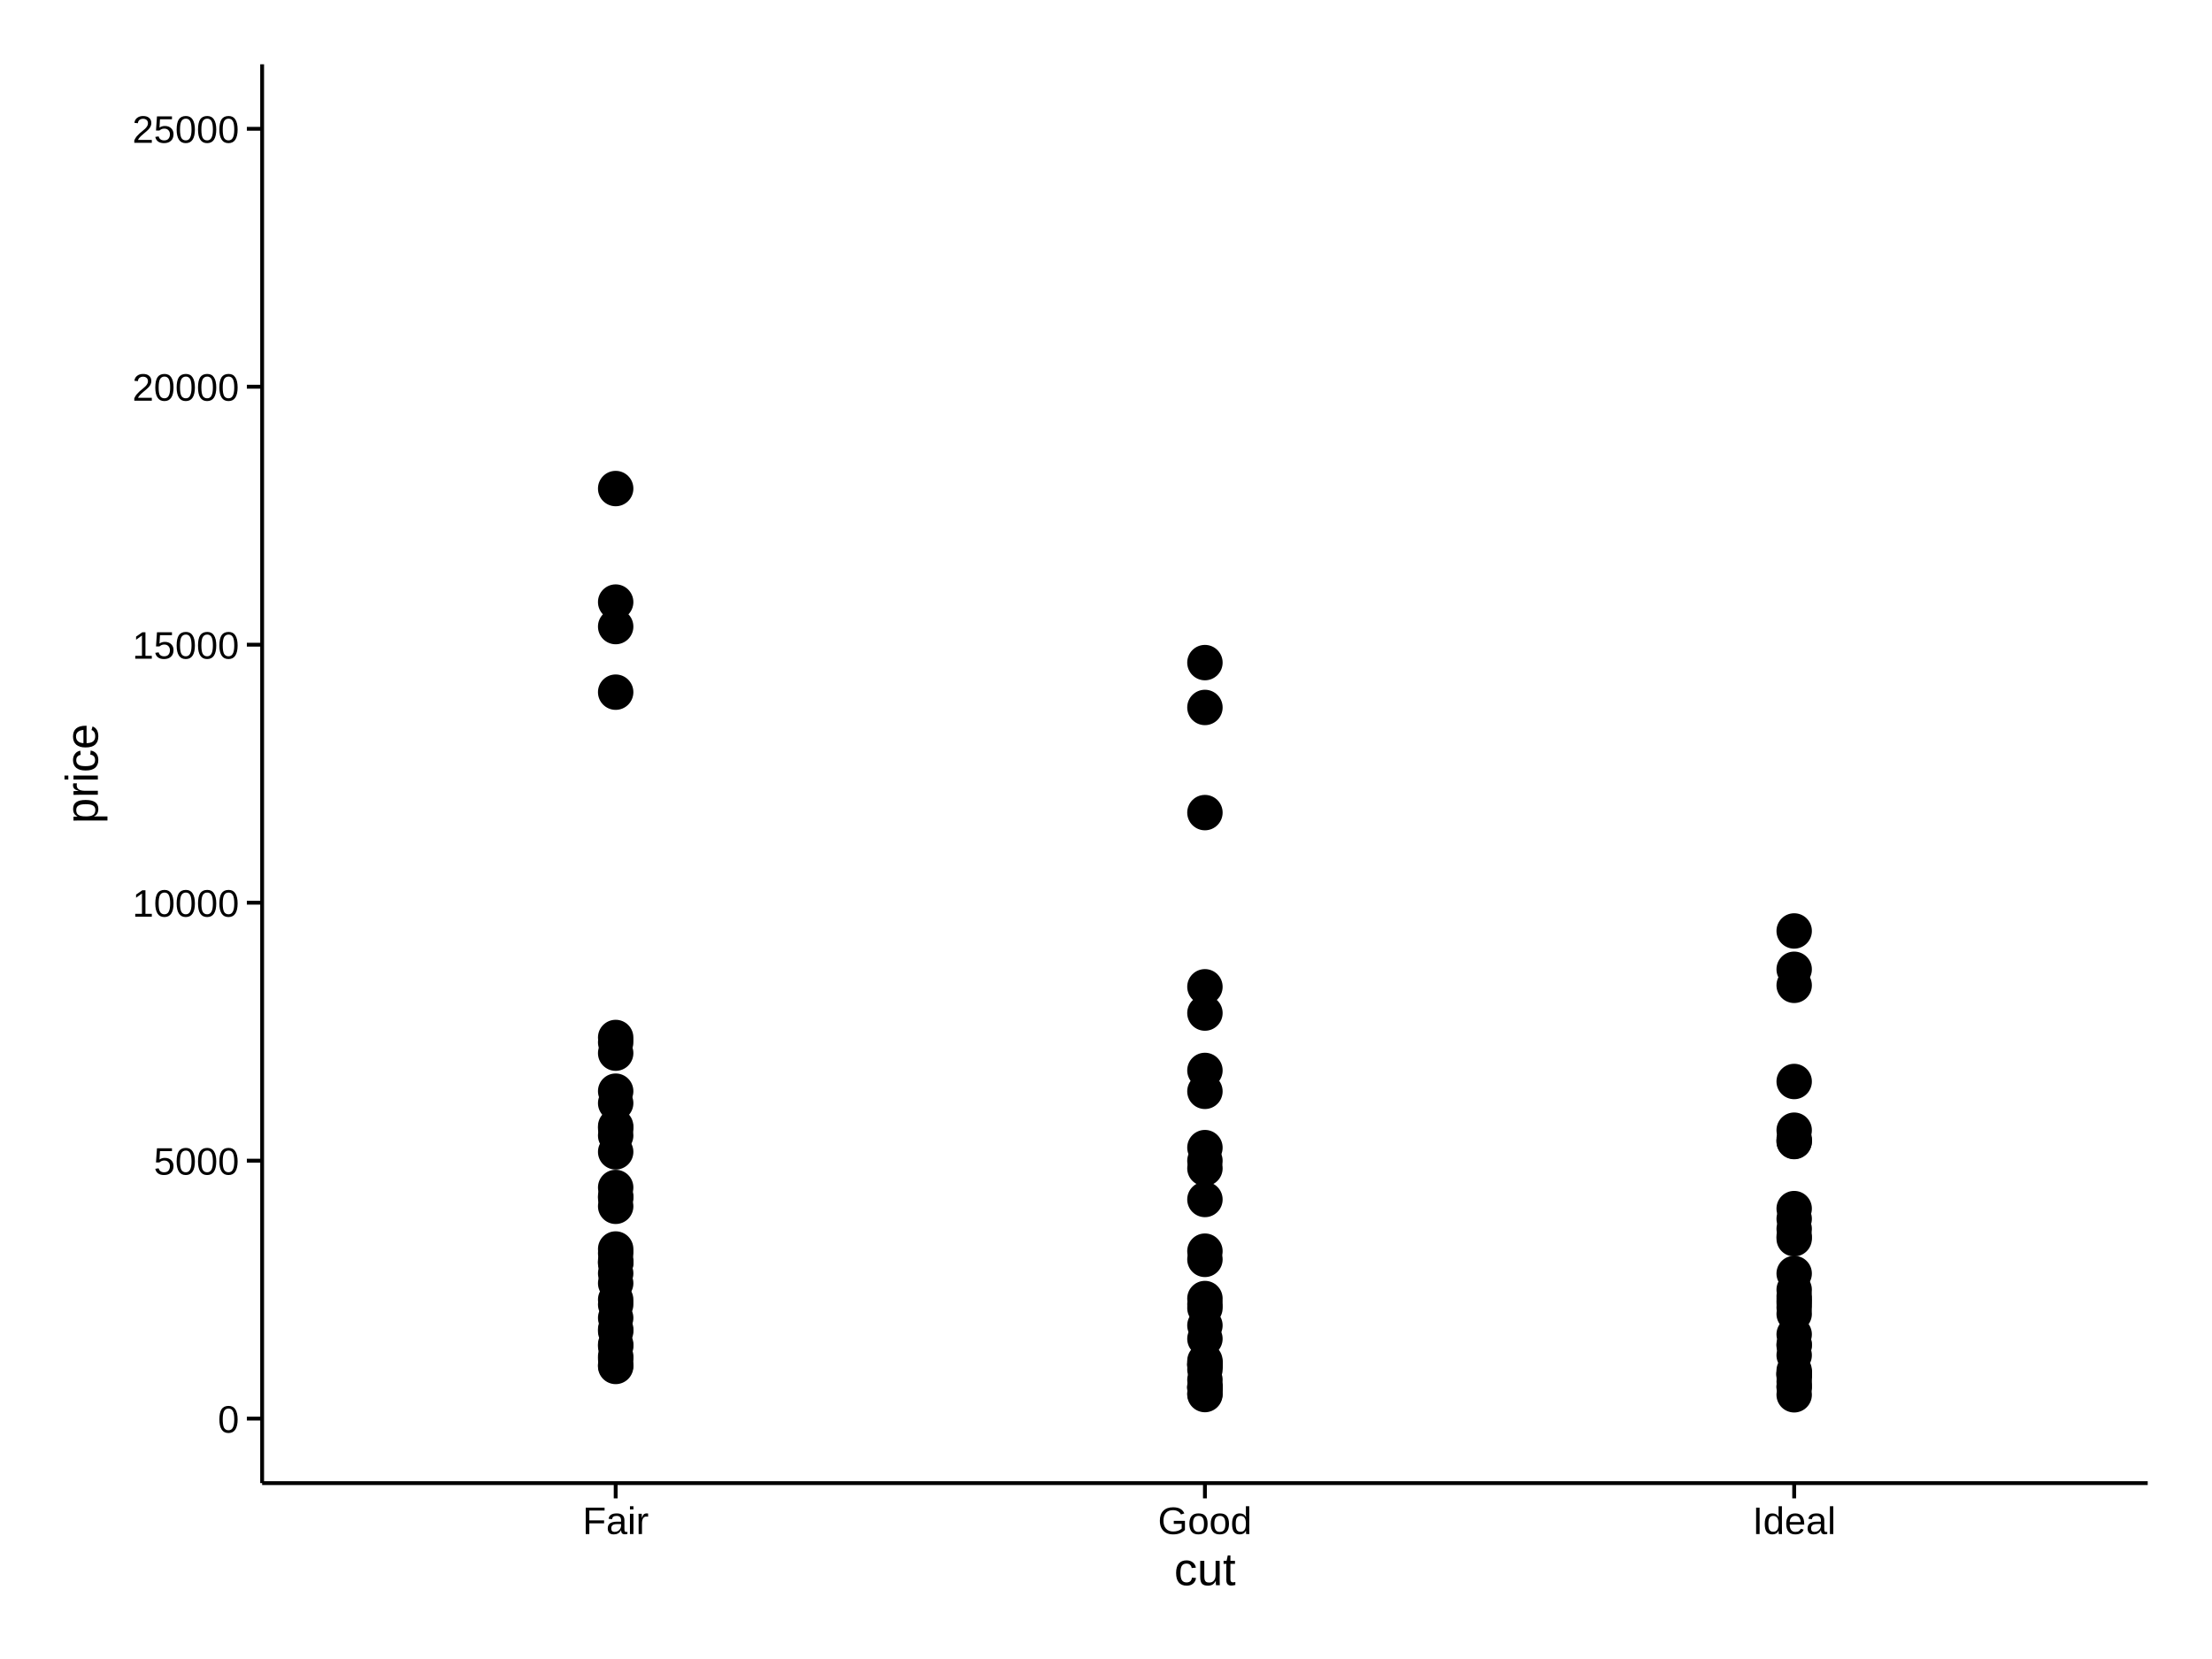
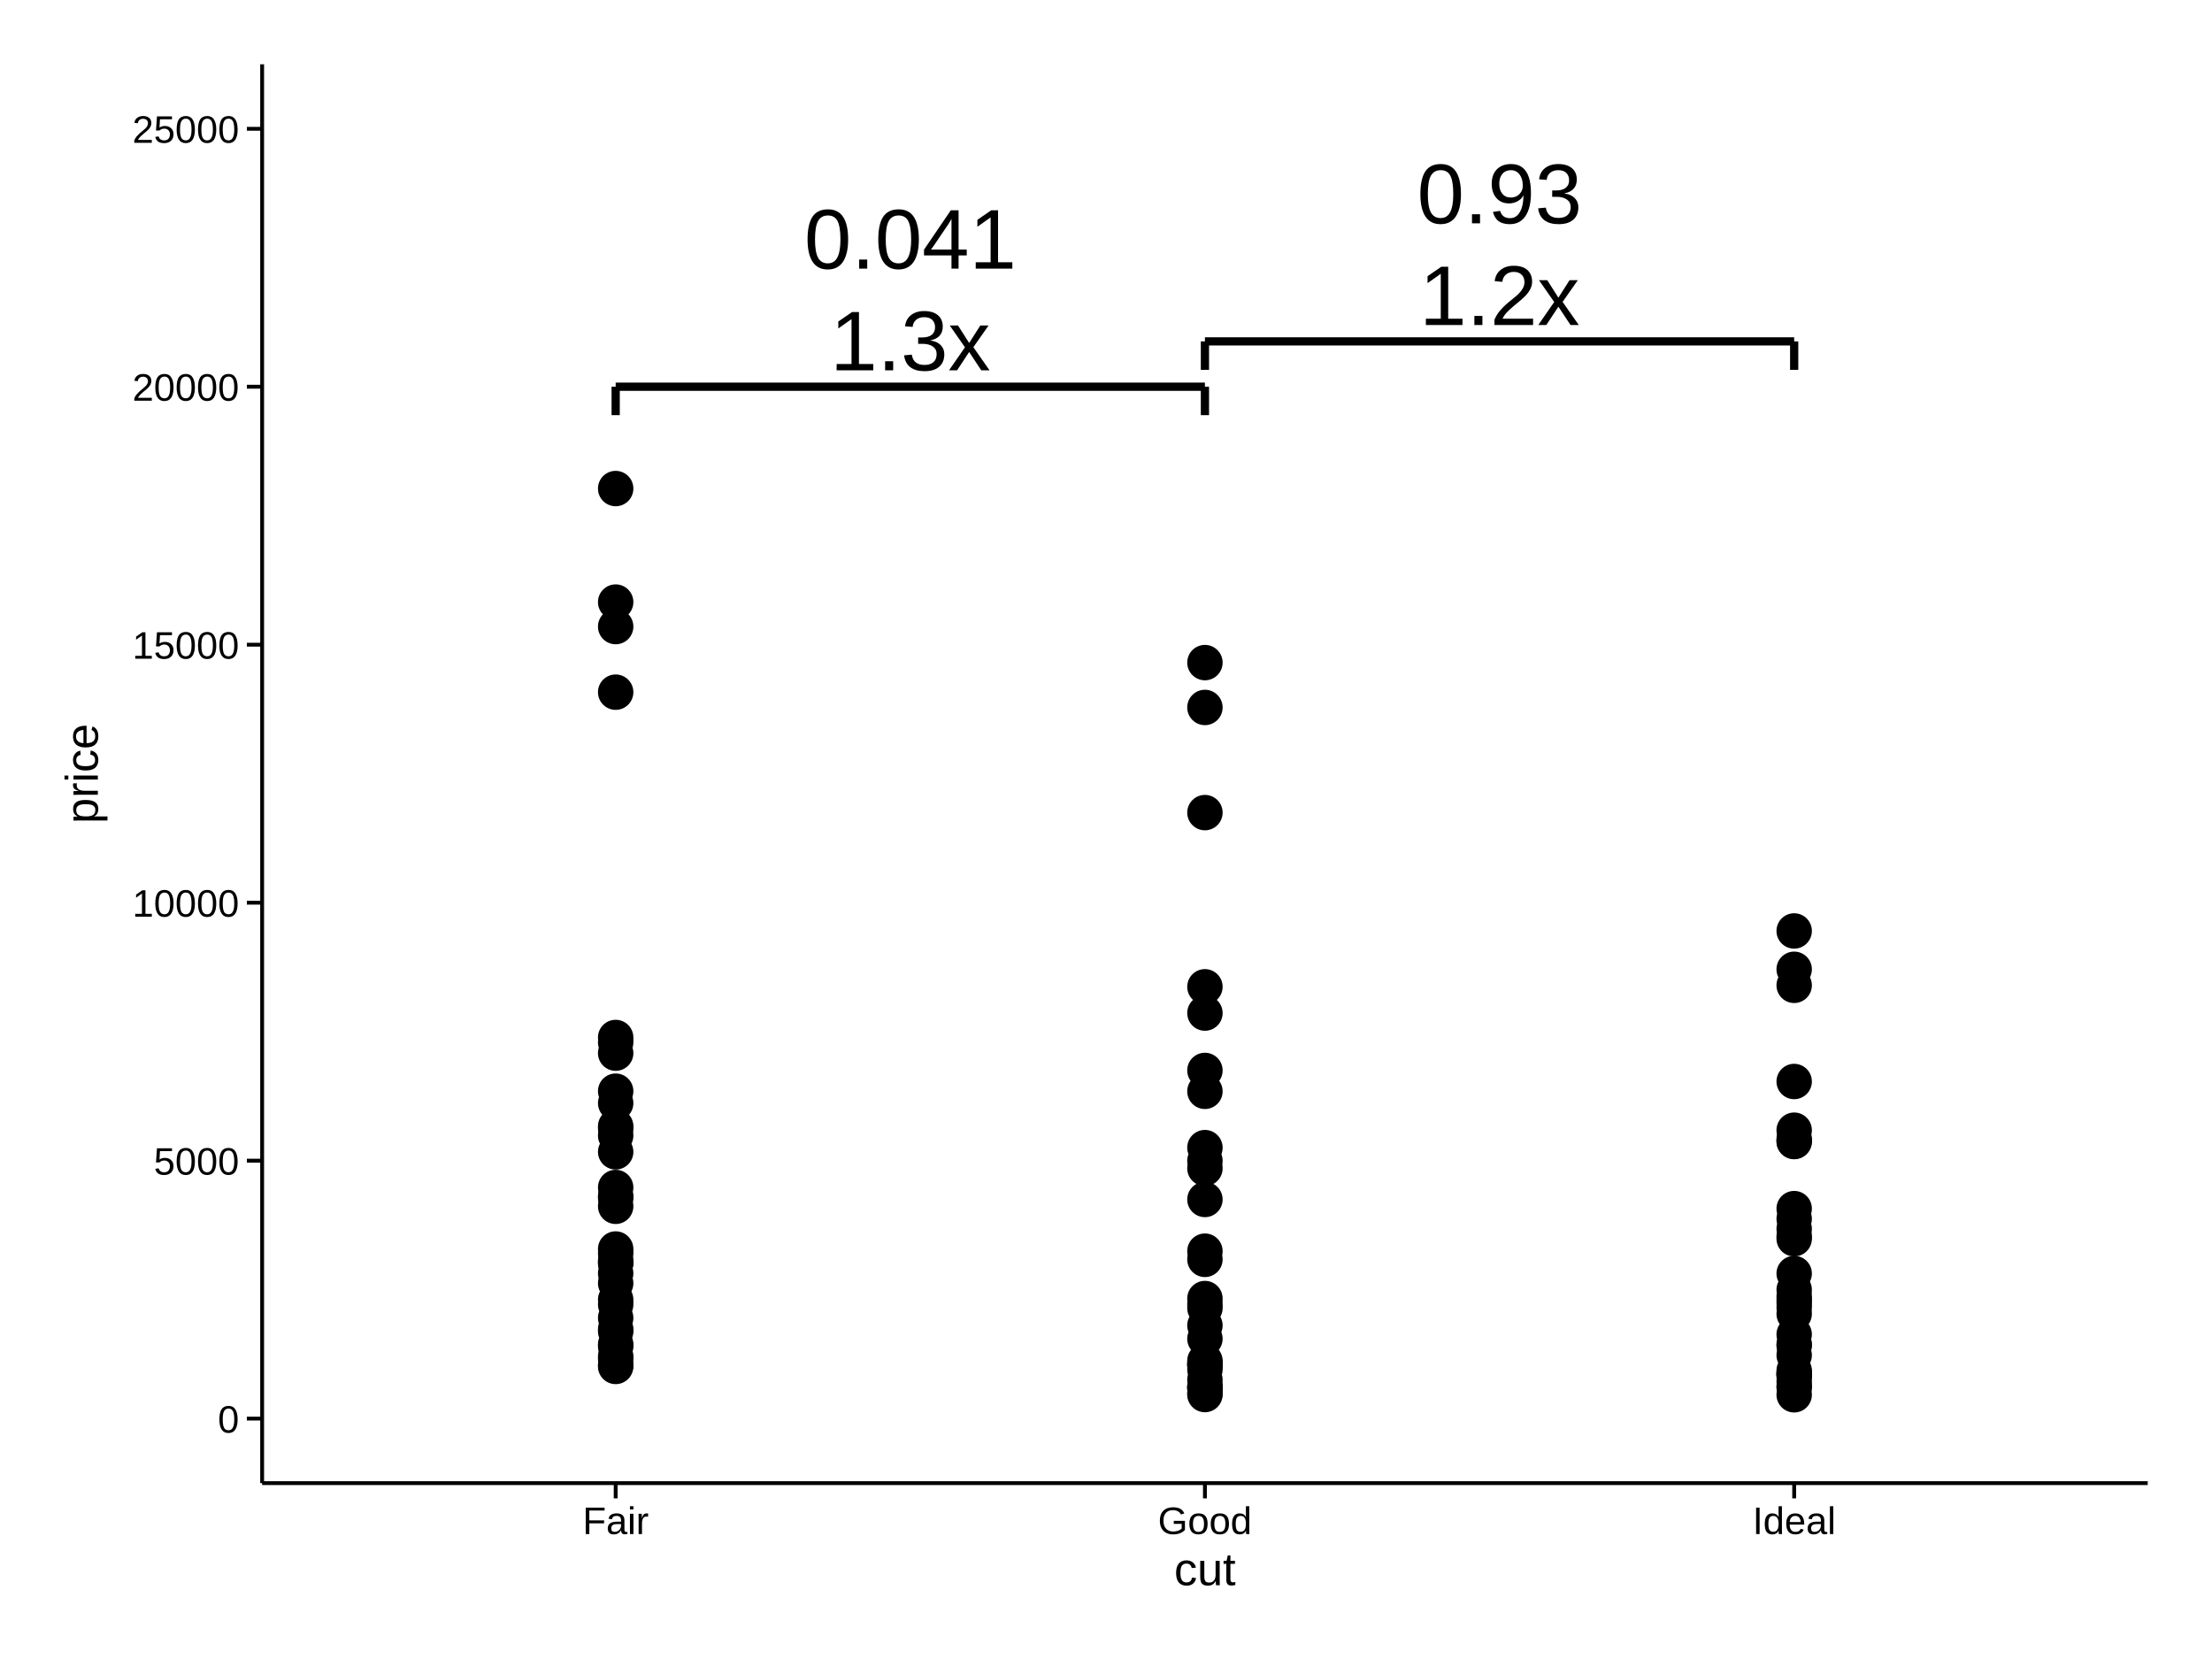
<svg xmlns="http://www.w3.org/2000/svg" class="svglite" width="288.00pt" height="216.00pt" viewBox="0 0 288.00 216.00">
  <defs>
    <style type="text/css">
    .svglite line, .svglite polyline, .svglite polygon, .svglite path, .svglite rect, .svglite circle {
      fill: none;
      stroke: #000000;
      stroke-linecap: round;
      stroke-linejoin: round;
      stroke-miterlimit: 10.00;
    }
    .svglite text {
      white-space: pre;
    }
  </style>
  </defs>
  <rect width="100%" height="100%" style="stroke: none; fill: none;" />
  <defs>
    <clipPath id="cpMC4wMHwyODguMDB8MC4wMHwyMTYuMDA=">
      <rect x="0.00" y="0.00" width="288.00" height="216.00" />
    </clipPath>
  </defs>
  <g clip-path="url(#cpMC4wMHwyODguMDB8MC4wMHwyMTYuMDA=)">
</g>
  <defs>
    <clipPath id="cpMzQuMTN8Mjc5LjYzfDguMzd8MTkzLjEw">
      <rect x="34.13" y="8.37" width="245.50" height="184.73" />
    </clipPath>
  </defs>
  <g clip-path="url(#cpMzQuMTN8Mjc5LjYzfDguMzd8MTkzLjEw)">
    <circle cx="80.16" cy="164.37" r="1.95" style="stroke-width: 0.71; fill: #000000;" />
    <circle cx="156.88" cy="105.80" r="1.95" style="stroke-width: 0.71; fill: #000000;" />
    <circle cx="233.60" cy="171.07" r="1.95" style="stroke-width: 0.71; fill: #000000;" />
    <circle cx="233.60" cy="121.21" r="1.95" style="stroke-width: 0.71; fill: #000000;" />
    <circle cx="233.60" cy="167.92" r="1.95" style="stroke-width: 0.71; fill: #000000;" />
    <circle cx="80.16" cy="90.12" r="1.95" style="stroke-width: 0.71; fill: #000000;" />
    <circle cx="156.88" cy="179.65" r="1.95" style="stroke-width: 0.71; fill: #000000;" />
    <circle cx="156.88" cy="177.79" r="1.95" style="stroke-width: 0.71; fill: #000000;" />
    <circle cx="233.60" cy="147.15" r="1.95" style="stroke-width: 0.71; fill: #000000;" />
    <circle cx="80.16" cy="173.34" r="1.95" style="stroke-width: 0.71; fill: #000000;" />
    <circle cx="156.88" cy="131.90" r="1.95" style="stroke-width: 0.71; fill: #000000;" />
    <circle cx="80.16" cy="163.17" r="1.95" style="stroke-width: 0.71; fill: #000000;" />
    <circle cx="233.60" cy="173.73" r="1.95" style="stroke-width: 0.71; fill: #000000;" />
    <circle cx="233.60" cy="179.25" r="1.95" style="stroke-width: 0.71; fill: #000000;" />
    <circle cx="156.88" cy="180.59" r="1.95" style="stroke-width: 0.71; fill: #000000;" />
    <circle cx="156.88" cy="181.57" r="1.95" style="stroke-width: 0.71; fill: #000000;" />
    <circle cx="233.60" cy="169.66" r="1.95" style="stroke-width: 0.71; fill: #000000;" />
    <circle cx="80.16" cy="177.91" r="1.95" style="stroke-width: 0.71; fill: #000000;" />
    <circle cx="233.60" cy="170.23" r="1.95" style="stroke-width: 0.71; fill: #000000;" />
    <circle cx="80.16" cy="164.48" r="1.95" style="stroke-width: 0.71; fill: #000000;" />
    <circle cx="156.88" cy="177.45" r="1.95" style="stroke-width: 0.71; fill: #000000;" />
    <circle cx="156.88" cy="162.90" r="1.95" style="stroke-width: 0.71; fill: #000000;" />
    <circle cx="80.16" cy="176.93" r="1.95" style="stroke-width: 0.71; fill: #000000;" />
    <circle cx="156.88" cy="156.17" r="1.95" style="stroke-width: 0.71; fill: #000000;" />
    <circle cx="80.16" cy="78.39" r="1.95" style="stroke-width: 0.71; fill: #000000;" />
    <circle cx="233.60" cy="179.89" r="1.95" style="stroke-width: 0.71; fill: #000000;" />
    <circle cx="156.88" cy="151.13" r="1.95" style="stroke-width: 0.71; fill: #000000;" />
    <circle cx="80.16" cy="142.07" r="1.95" style="stroke-width: 0.71; fill: #000000;" />
    <circle cx="233.60" cy="169.25" r="1.95" style="stroke-width: 0.71; fill: #000000;" />
    <circle cx="80.16" cy="175.29" r="1.95" style="stroke-width: 0.71; fill: #000000;" />
    <circle cx="233.60" cy="128.29" r="1.95" style="stroke-width: 0.71; fill: #000000;" />
    <circle cx="80.16" cy="146.64" r="1.95" style="stroke-width: 0.71; fill: #000000;" />
    <circle cx="156.88" cy="149.42" r="1.95" style="stroke-width: 0.71; fill: #000000;" />
    <circle cx="156.88" cy="169.07" r="1.95" style="stroke-width: 0.71; fill: #000000;" />
    <circle cx="233.60" cy="140.81" r="1.95" style="stroke-width: 0.71; fill: #000000;" />
    <circle cx="80.16" cy="143.63" r="1.95" style="stroke-width: 0.71; fill: #000000;" />
    <circle cx="233.60" cy="165.81" r="1.95" style="stroke-width: 0.71; fill: #000000;" />
    <circle cx="233.60" cy="148.29" r="1.95" style="stroke-width: 0.71; fill: #000000;" />
    <circle cx="233.60" cy="178.91" r="1.95" style="stroke-width: 0.71; fill: #000000;" />
    <circle cx="80.16" cy="135.08" r="1.95" style="stroke-width: 0.71; fill: #000000;" />
    <circle cx="233.60" cy="158.69" r="1.95" style="stroke-width: 0.71; fill: #000000;" />
    <circle cx="156.88" cy="180.75" r="1.95" style="stroke-width: 0.71; fill: #000000;" />
    <circle cx="80.16" cy="147.85" r="1.95" style="stroke-width: 0.71; fill: #000000;" />
    <circle cx="156.88" cy="163.97" r="1.95" style="stroke-width: 0.71; fill: #000000;" />
    <circle cx="80.16" cy="169.85" r="1.95" style="stroke-width: 0.71; fill: #000000;" />
    <circle cx="80.16" cy="177.72" r="1.95" style="stroke-width: 0.71; fill: #000000;" />
    <circle cx="233.60" cy="148.63" r="1.95" style="stroke-width: 0.71; fill: #000000;" />
    <circle cx="80.16" cy="135.71" r="1.95" style="stroke-width: 0.71; fill: #000000;" />
    <circle cx="233.60" cy="126.20" r="1.95" style="stroke-width: 0.71; fill: #000000;" />
    <circle cx="156.88" cy="152.12" r="1.95" style="stroke-width: 0.71; fill: #000000;" />
    <circle cx="156.88" cy="139.37" r="1.95" style="stroke-width: 0.71; fill: #000000;" />
    <circle cx="80.16" cy="169.21" r="1.95" style="stroke-width: 0.71; fill: #000000;" />
    <circle cx="156.88" cy="177.64" r="1.95" style="stroke-width: 0.71; fill: #000000;" />
    <circle cx="233.60" cy="178.45" r="1.95" style="stroke-width: 0.71; fill: #000000;" />
    <circle cx="80.16" cy="164.14" r="1.95" style="stroke-width: 0.71; fill: #000000;" />
    <circle cx="156.88" cy="177.18" r="1.95" style="stroke-width: 0.71; fill: #000000;" />
    <circle cx="233.60" cy="178.91" r="1.95" style="stroke-width: 0.71; fill: #000000;" />
    <circle cx="80.16" cy="162.62" r="1.95" style="stroke-width: 0.71; fill: #000000;" />
    <circle cx="80.16" cy="157.06" r="1.95" style="stroke-width: 0.71; fill: #000000;" />
    <circle cx="233.60" cy="180.63" r="1.95" style="stroke-width: 0.71; fill: #000000;" />
    <circle cx="156.88" cy="180.47" r="1.95" style="stroke-width: 0.71; fill: #000000;" />
    <circle cx="156.88" cy="172.57" r="1.95" style="stroke-width: 0.71; fill: #000000;" />
    <circle cx="80.16" cy="146.92" r="1.95" style="stroke-width: 0.71; fill: #000000;" />
    <circle cx="80.16" cy="154.61" r="1.95" style="stroke-width: 0.71; fill: #000000;" />
    <circle cx="80.16" cy="171.59" r="1.95" style="stroke-width: 0.71; fill: #000000;" />
    <circle cx="80.16" cy="165.79" r="1.95" style="stroke-width: 0.71; fill: #000000;" />
    <circle cx="233.60" cy="175.02" r="1.95" style="stroke-width: 0.71; fill: #000000;" />
    <circle cx="80.16" cy="63.61" r="1.95" style="stroke-width: 0.71; fill: #000000;" />
    <circle cx="156.88" cy="181.41" r="1.95" style="stroke-width: 0.71; fill: #000000;" />
    <circle cx="80.16" cy="155.97" r="1.95" style="stroke-width: 0.71; fill: #000000;" />
    <circle cx="233.60" cy="168.78" r="1.95" style="stroke-width: 0.71; fill: #000000;" />
    <circle cx="156.88" cy="177.70" r="1.95" style="stroke-width: 0.71; fill: #000000;" />
    <circle cx="233.60" cy="176.45" r="1.95" style="stroke-width: 0.71; fill: #000000;" />
    <circle cx="156.88" cy="174.31" r="1.95" style="stroke-width: 0.71; fill: #000000;" />
    <circle cx="156.88" cy="169.82" r="1.95" style="stroke-width: 0.71; fill: #000000;" />
    <circle cx="80.16" cy="173.06" r="1.95" style="stroke-width: 0.71; fill: #000000;" />
    <circle cx="80.16" cy="167.08" r="1.95" style="stroke-width: 0.71; fill: #000000;" />
    <circle cx="233.60" cy="160.96" r="1.95" style="stroke-width: 0.71; fill: #000000;" />
    <circle cx="80.16" cy="149.97" r="1.95" style="stroke-width: 0.71; fill: #000000;" />
    <circle cx="233.60" cy="157.36" r="1.95" style="stroke-width: 0.71; fill: #000000;" />
    <circle cx="156.88" cy="178.30" r="1.95" style="stroke-width: 0.71; fill: #000000;" />
    <circle cx="156.88" cy="170.31" r="1.95" style="stroke-width: 0.71; fill: #000000;" />
    <circle cx="233.60" cy="161.28" r="1.95" style="stroke-width: 0.71; fill: #000000;" />
    <circle cx="233.60" cy="175.20" r="1.95" style="stroke-width: 0.71; fill: #000000;" />
    <circle cx="80.16" cy="137.12" r="1.95" style="stroke-width: 0.71; fill: #000000;" />
    <circle cx="233.60" cy="178.72" r="1.95" style="stroke-width: 0.71; fill: #000000;" />
    <circle cx="156.88" cy="180.70" r="1.95" style="stroke-width: 0.71; fill: #000000;" />
    <circle cx="233.60" cy="180.49" r="1.95" style="stroke-width: 0.71; fill: #000000;" />
    <circle cx="80.16" cy="176.59" r="1.95" style="stroke-width: 0.71; fill: #000000;" />
    <circle cx="233.60" cy="160.00" r="1.95" style="stroke-width: 0.71; fill: #000000;" />
    <circle cx="156.88" cy="128.48" r="1.95" style="stroke-width: 0.71; fill: #000000;" />
    <circle cx="156.88" cy="86.27" r="1.95" style="stroke-width: 0.71; fill: #000000;" />
    <circle cx="233.60" cy="148.59" r="1.95" style="stroke-width: 0.71; fill: #000000;" />
    <circle cx="233.60" cy="181.60" r="1.95" style="stroke-width: 0.71; fill: #000000;" />
    <circle cx="80.16" cy="175.03" r="1.95" style="stroke-width: 0.71; fill: #000000;" />
    <circle cx="233.60" cy="178.97" r="1.95" style="stroke-width: 0.71; fill: #000000;" />
    <circle cx="156.88" cy="92.11" r="1.95" style="stroke-width: 0.71; fill: #000000;" />
    <circle cx="80.16" cy="155.74" r="1.95" style="stroke-width: 0.71; fill: #000000;" />
    <circle cx="80.16" cy="81.58" r="1.95" style="stroke-width: 0.71; fill: #000000;" />
    <circle cx="156.88" cy="142.09" r="1.95" style="stroke-width: 0.71; fill: #000000;" />
+     <line x1="156.88" y1="50.35" x2="80.16" y2="50.35" style="stroke-width: 1.07; stroke-linecap: butt;" />
+     <line x1="156.88" y1="44.45" x2="233.60" y2="44.45" style="stroke-width: 1.07; stroke-linecap: butt;" />
+     <line x1="156.88" y1="50.35" x2="156.88" y2="54.05" style="stroke-width: 1.07; stroke-linecap: butt;" />
+     <line x1="156.88" y1="44.45" x2="156.88" y2="48.15" style="stroke-width: 1.07; stroke-linecap: butt;" />
+     <line x1="80.16" y1="50.35" x2="80.16" y2="54.05" style="stroke-width: 1.07; stroke-linecap: butt;" />
+     <line x1="233.60" y1="44.45" x2="233.60" y2="48.15" style="stroke-width: 1.07; stroke-linecap: butt;" />
+     <text x="118.52" y="34.98" text-anchor="middle" style="font-size: 11.04px; font-family: &quot;Liberation Sans&quot;;" textLength="31.59px" lengthAdjust="spacingAndGlyphs">0.041</text>
+     <text x="118.52" y="48.22" text-anchor="middle" style="font-size: 11.04px; font-family: &quot;Liberation Sans&quot;;" textLength="24.08px" lengthAdjust="spacingAndGlyphs">1.3x</text>
+     <text x="195.24" y="29.08" text-anchor="middle" style="font-size: 11.04px; font-family: &quot;Liberation Sans&quot;;" textLength="24.57px" lengthAdjust="spacingAndGlyphs">0.93</text>
+     <text x="195.24" y="42.32" text-anchor="middle" style="font-size: 11.04px; font-family: &quot;Liberation Sans&quot;;" textLength="24.08px" lengthAdjust="spacingAndGlyphs">1.2x</text>
  </g>
  <g clip-path="url(#cpMC4wMHwyODguMDB8MC4wMHwyMTYuMDA=)">
    <polyline points="34.13,193.10 34.13,8.37 " style="stroke-width: 0.50; stroke-linecap: butt;" />
    <text x="31.14" y="186.53" text-anchor="end" style="font-size: 5.00px; font-family: &quot;Liberation Sans&quot;;" textLength="3.18px" lengthAdjust="spacingAndGlyphs">0</text>
    <text x="31.14" y="152.94" text-anchor="end" style="font-size: 5.00px; font-family: &quot;Liberation Sans&quot;;" textLength="12.73px" lengthAdjust="spacingAndGlyphs">5000</text>
    <text x="31.14" y="119.35" text-anchor="end" style="font-size: 5.00px; font-family: &quot;Liberation Sans&quot;;" textLength="15.91px" lengthAdjust="spacingAndGlyphs">10000</text>
    <text x="31.14" y="85.76" text-anchor="end" style="font-size: 5.00px; font-family: &quot;Liberation Sans&quot;;" textLength="15.91px" lengthAdjust="spacingAndGlyphs">15000</text>
    <text x="31.14" y="52.17" text-anchor="end" style="font-size: 5.00px; font-family: &quot;Liberation Sans&quot;;" textLength="15.91px" lengthAdjust="spacingAndGlyphs">20000</text>
    <text x="31.14" y="18.59" text-anchor="end" style="font-size: 5.00px; font-family: &quot;Liberation Sans&quot;;" textLength="15.91px" lengthAdjust="spacingAndGlyphs">25000</text>
    <polyline points="32.14,184.70 34.13,184.70 " style="stroke-width: 0.50; stroke-linecap: butt;" />
    <polyline points="32.14,151.12 34.13,151.12 " style="stroke-width: 0.50; stroke-linecap: butt;" />
    <polyline points="32.14,117.53 34.13,117.53 " style="stroke-width: 0.50; stroke-linecap: butt;" />
    <polyline points="32.14,83.94 34.13,83.94 " style="stroke-width: 0.50; stroke-linecap: butt;" />
    <polyline points="32.14,50.35 34.13,50.35 " style="stroke-width: 0.50; stroke-linecap: butt;" />
    <polyline points="32.14,16.77 34.13,16.77 " style="stroke-width: 0.50; stroke-linecap: butt;" />
    <polyline points="34.13,193.10 279.63,193.10 " style="stroke-width: 0.50; stroke-linecap: butt;" />
    <polyline points="80.16,195.09 80.16,193.10 " style="stroke-width: 0.50; stroke-linecap: butt;" />
    <polyline points="156.88,195.09 156.88,193.10 " style="stroke-width: 0.50; stroke-linecap: butt;" />
    <polyline points="233.60,195.09 233.60,193.10 " style="stroke-width: 0.50; stroke-linecap: butt;" />
    <text x="80.16" y="199.73" text-anchor="middle" style="font-size: 5.00px; font-family: &quot;Liberation Sans&quot;;" textLength="8.91px" lengthAdjust="spacingAndGlyphs">Fair</text>
    <text x="156.88" y="199.73" text-anchor="middle" style="font-size: 5.00px; font-family: &quot;Liberation Sans&quot;;" textLength="13.17px" lengthAdjust="spacingAndGlyphs">Good</text>
    <text x="233.60" y="199.73" text-anchor="middle" style="font-size: 5.00px; font-family: &quot;Liberation Sans&quot;;" textLength="12.18px" lengthAdjust="spacingAndGlyphs">Ideal</text>
    <text x="156.88" y="206.39" text-anchor="middle" style="font-size: 6.00px; font-family: &quot;Liberation Sans&quot;;" textLength="9.45px" lengthAdjust="spacingAndGlyphs">cut</text>
    <text transform="translate(12.74,100.73) rotate(-90)" text-anchor="middle" style="font-size: 6.00px; font-family: &quot;Liberation Sans&quot;;" textLength="14.92px" lengthAdjust="spacingAndGlyphs">price</text>
  </g>
</svg>
